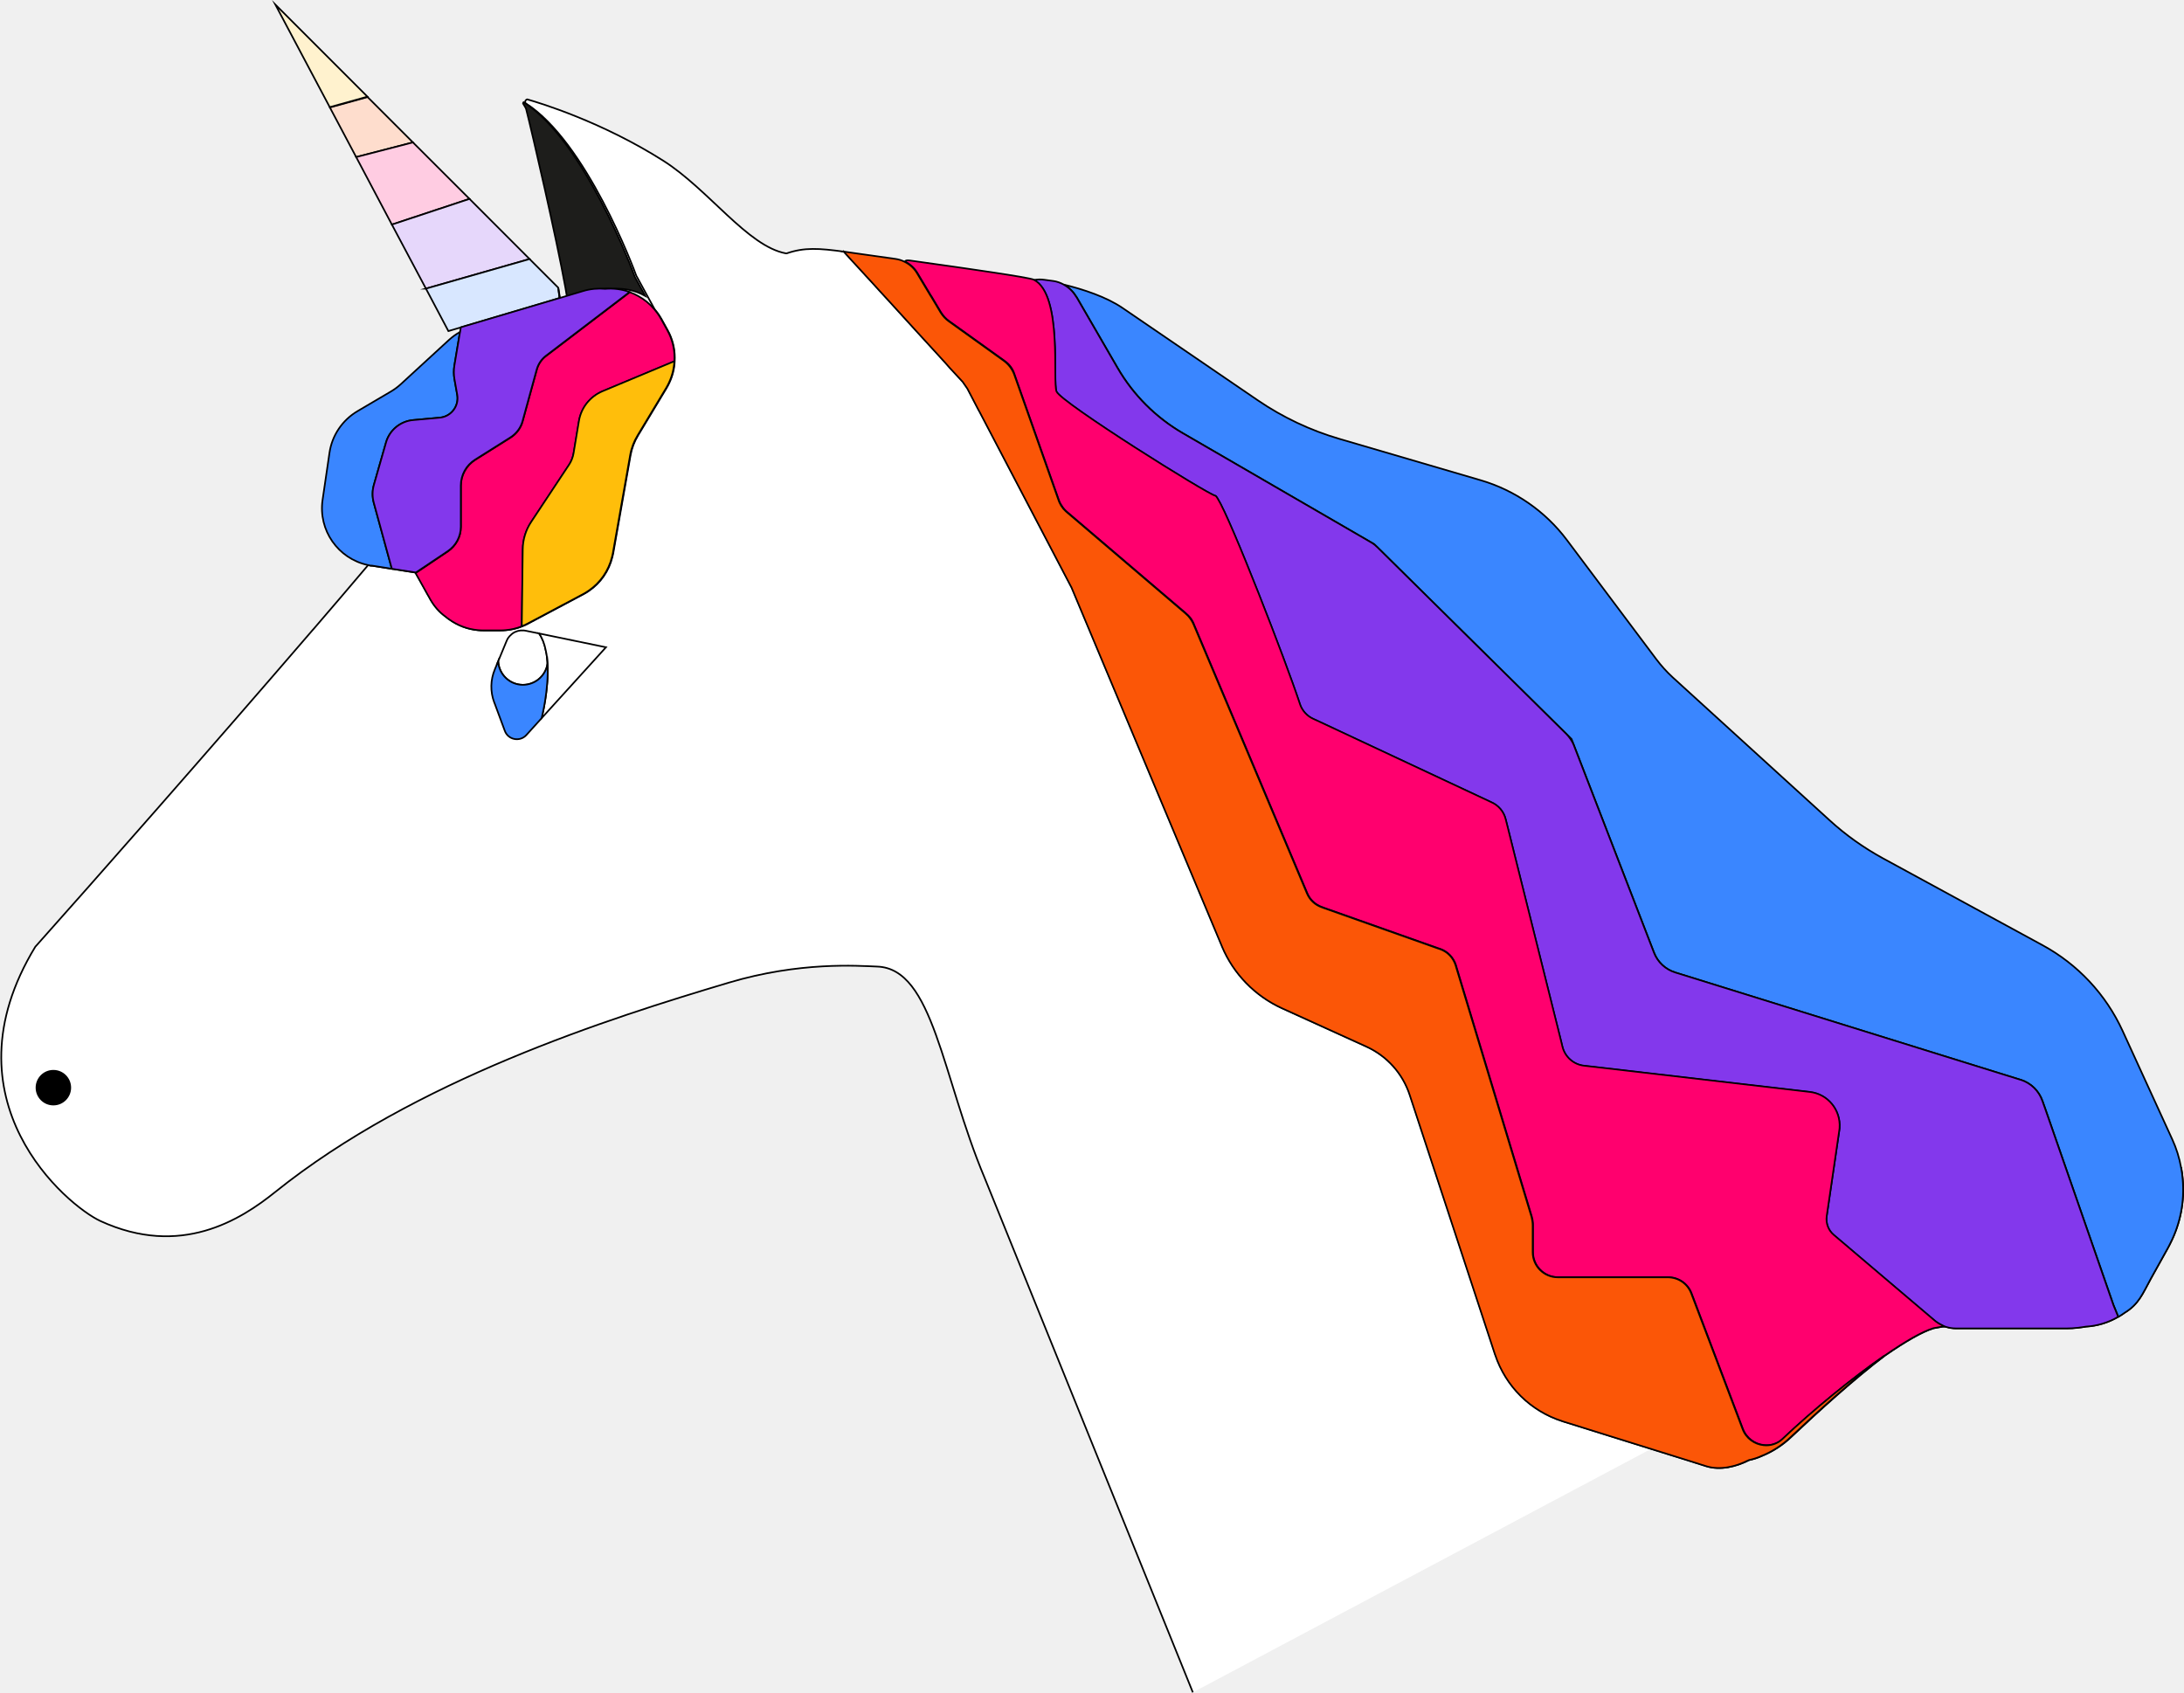
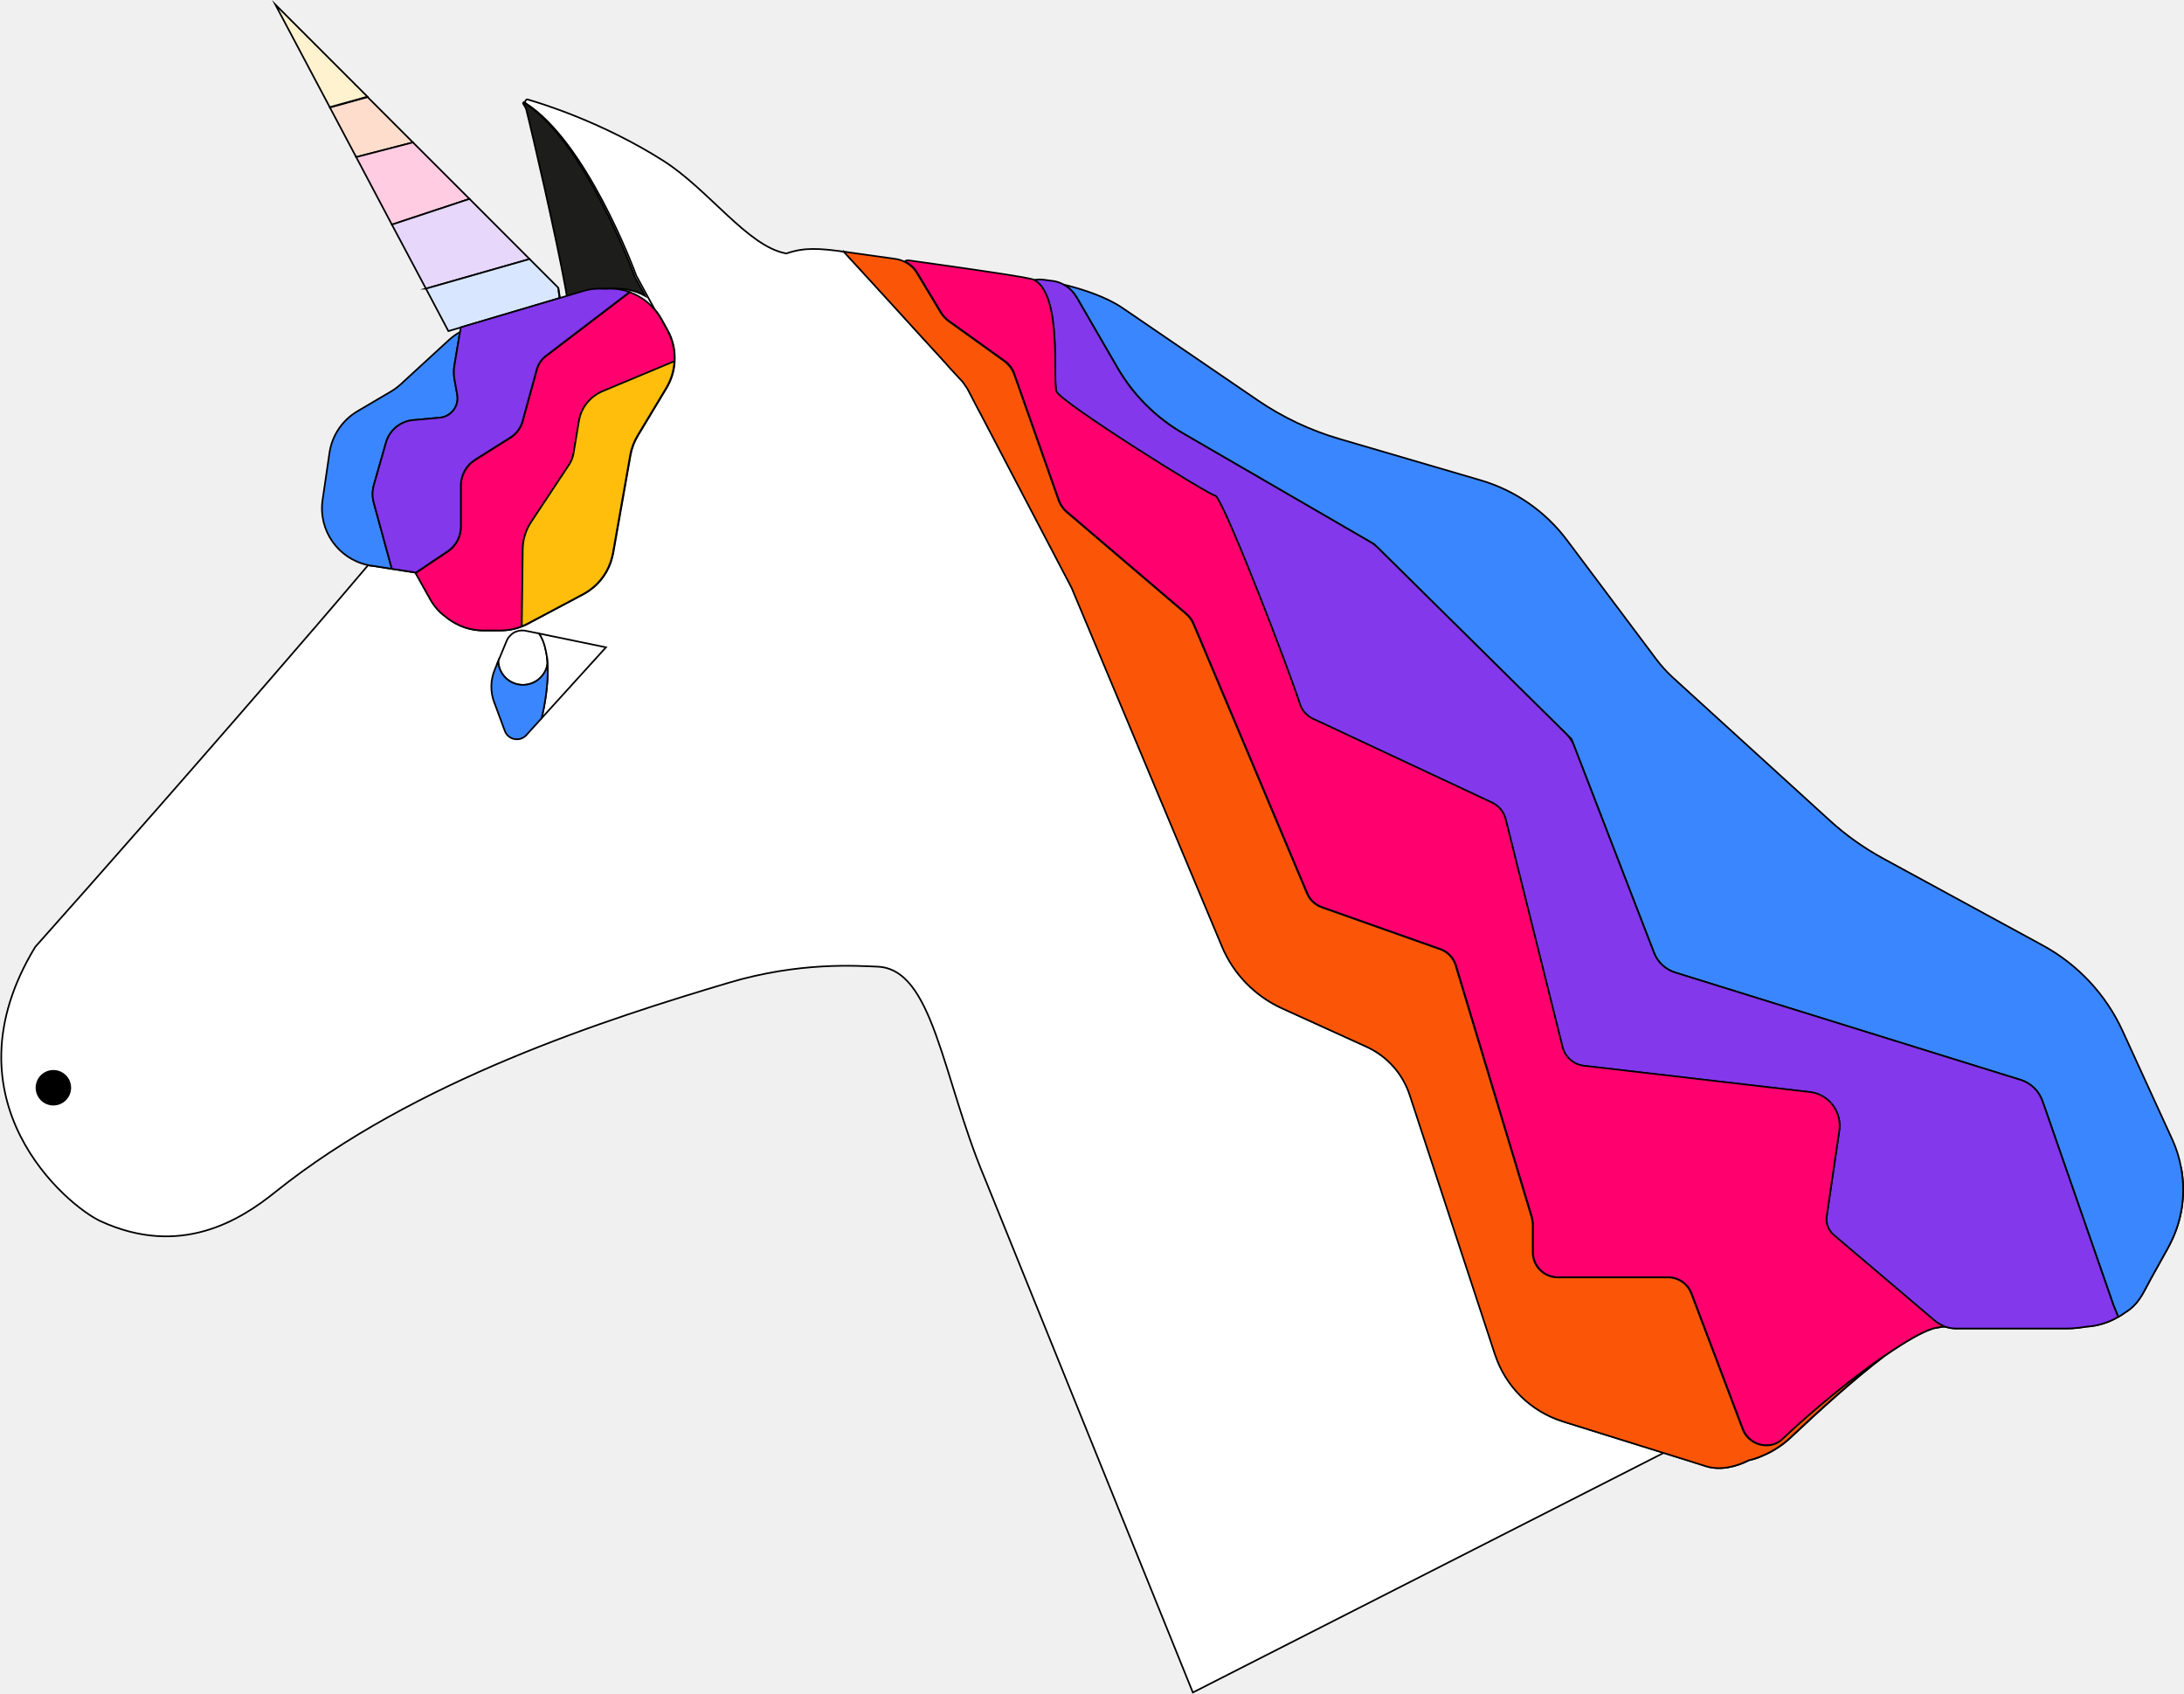
- <svg xmlns="http://www.w3.org/2000/svg" id="Calque_2" viewBox="0 0 328.98 254.97">
+ <svg xmlns="http://www.w3.org/2000/svg" id="Calque_2" viewBox="0 0 328.98 255.1">
  <defs>
    <style>
      .cls-1 {
        fill: #1d1d1b;
      }

      .cls-1, .cls-2, .cls-3, .cls-4, .cls-5, .cls-6, .cls-7, .cls-8, .cls-9, .cls-10, .cls-11, .cls-12 {
        stroke: #000;
        stroke-miterlimit: 10;
        stroke-width: .25px;
      }

      .cls-2 {
        fill: #e6d7fb;
      }

      .cls-3 {
        fill: #8338ec;
      }

      .cls-4 {
        fill: #3a86ff;
      }

      .cls-5 {
        fill: #fb5607;
      }

      .cls-6 {
        fill: #feddcd;
      }

      .cls-7 {
        fill: #ffbe0b;
      }

      .cls-8 {
        fill: #d8e7ff;
      }

      .cls-9 {
        fill: #ff006e;
      }

      .cls-10 {
        fill: #ffcce2;
      }

      .cls-11 {
        fill: #fff;
      }

      .cls-12 {
        fill: #fff2ce;
      }
    </style>
  </defs>
  <g id="pièces">
    <g id="licorne">
      <g>
-         <path class="cls-11" d="M328.55,175.83h0c.11.6.2,1.19.24,1.77.3,3.32-.34,6.69-1.9,9.73-.09.18-.18.37-.28.55l-2.63,4.73c-1.22,2.24-1.82,3.83-3.93,5.11-.28.21-.58.4-.88.58-.03.01-.04.03-.07.03h0c-1.46.87-3.14,1.39-4.88,1.49-.38.06-.8.13-1.19.17-.57.07-1.14.1-1.72.1h-16.64c-.53,0-1.04-.09-1.53-.24h-.58l-1.28.23s-.07.01-.1.03c-1.66.51-4.22,2-7.16,4.03-.03.01-.06.04-.09.06-4.61,3.49-10.04,8.42-14.1,12.25-1.31,1.25-2.83,2.22-4.44,2.87-.58.27-1.25.48-1.87.61-.06.01-.1.04-.14.06-1.82.91-4.16,1.52-6.29.87l-2.75-.87-18.84-5.88s-.07-.03-.11-.04c-4.77-1.53-8.51-5.23-10.1-9.98-.01-.03-.01-.04-.03-.07l-12.85-39.1c-1.06-3.22-3.42-5.85-6.5-7.26l-12.74-5.79c-4.06-1.85-7.3-5.17-9.03-9.29,0-.01-.01-.01-.01-.03l-22.69-54.11h-.01s-13.82-26.42-13.82-26.42c-.06-.1-.1-.2-.17-.3l-1.65-3.17c-.2-.28-.53-.75-.72-1.04l-1.89-2.04c-.26-.28-.5-.57-.75-.85-.3-.33-.61-.65-.92-1.01l-2.07-2.26c-.45-.5-.92-1.01-1.39-1.52l-4.27-4.69-1.16-1.26c-.18-.21-.37-.41-.55-.61l-1.06-1.16c-.17-.2-.34-.37-.51-.55l-.92-1.01c-.89-.97-1.59-1.73-2.02-2.2l-.31-.34-.1-.1c-3.78-.51-5.98-.67-8.66.26-.03,0-.07.01-.1,0-5.78-1.06-11.64-9.64-18.54-14-9.24-5.84-18.42-8.63-20.45-9.21-.07-.01-.46.29-.22.6,9.12,5.76,16.31,24.97,16.68,26.01.03.03.03.04.03.04l2.71,4.96c.34.4.65.82.92,1.29.04.06.09.13.11.18l.94,1.7c.09.17.17.33.26.5.62,1.33.89,2.77.8,4.19-.04,1.12-.33,2.23-.81,3.25-.13.28-.27.54-.43.81l-4.27,7.09c-.57.94-.95,1.95-1.14,3.01l-2.6,14.72c-.04.21-.09.43-.14.62-.51,2.07-1.76,3.88-3.51,5.07-.28.2-.57.37-.87.53l-8.32,4.42c-.28.16-.58.28-.88.4-.77.31-1.59.51-2.43.58-.26.03-.53.04-.8.04h-2.6c-.27,0-.55-.01-.82-.04-1.55-.14-3.01-.7-4.25-1.58-.2-.13-.38-.27-.57-.43-.97-.7-1.76-1.6-2.36-2.68l-.24-.44s-.03-.06-.06-.09l-1.93-3.46-3.52-.55-3.02-.48s-.09,0-.13.01c-.16-.03-.33-.06-.48-.1-2.68,3.18-5.48,6.43-8.29,9.71h-.01c-16.17,18.79-33.18,38.08-41.8,47.74-.01,0-.03.01-.03.03-14.11,23.19,4.83,39.02,9.81,41.32,12.08,5.55,21.11-.18,26.31-4.36,21.06-16.91,50.28-26.16,68.31-31.54,10.76-3.21,19.45-2.54,22.39-2.43,8.45.3,9.74,16.51,16.16,31.79l28.78,71.11,2.6,6.43" />
+         <path class="cls-11" d="M328.55,175.83h0c.11.6.2,1.19.24,1.77.3,3.32-.34,6.69-1.9,9.73-.09.18-.18.37-.28.55l-2.63,4.73c-1.22,2.24-1.82,3.83-3.93,5.11-.28.21-.58.4-.88.58-.03.01-.04.03-.07.03h0c-1.46.87-3.14,1.39-4.88,1.49-.38.06-.8.13-1.19.17-.57.07-1.14.1-1.72.1h-16.64c-.53,0-1.04-.09-1.53-.24h-.58l-1.28.23s-.07.01-.1.03c-1.66.51-4.22,2-7.16,4.03-.03.01-.06.04-.09.06-4.61,3.49-10.04,8.42-14.1,12.25-1.31,1.25-2.83,2.22-4.44,2.87-.58.27-1.25.48-1.87.61-.06.01-.1.04-.14.06-1.82.91-4.16,1.52-6.29.87l-2.75-.87-18.84-5.88s-.07-.03-.11-.04c-4.77-1.53-8.51-5.23-10.1-9.98-.01-.03-.01-.04-.03-.07l-12.85-39.1c-1.06-3.22-3.42-5.85-6.5-7.26l-12.74-5.79c-4.06-1.85-7.3-5.17-9.03-9.29,0-.01-.01-.01-.01-.03l-22.69-54.11h-.01s-13.82-26.42-13.82-26.42c-.06-.1-.1-.2-.17-.3l-1.65-3.17c-.2-.28-.53-.75-.72-1.04l-1.89-2.04c-.26-.28-.5-.57-.75-.85-.3-.33-.61-.65-.92-1.01l-2.07-2.26c-.45-.5-.92-1.01-1.39-1.52l-4.27-4.69-1.16-1.26c-.18-.21-.37-.41-.55-.61l-1.06-1.16c-.17-.2-.34-.37-.51-.55l-.92-1.01c-.89-.97-1.59-1.73-2.02-2.2l-.31-.34-.1-.1c-3.78-.51-5.98-.67-8.66.26-.03,0-.07.01-.1,0-5.78-1.06-11.64-9.64-18.54-14-9.24-5.84-18.42-8.63-20.45-9.21-.07-.01-.46.29-.22.6,9.12,5.76,16.31,24.97,16.68,26.01.03.03.03.04.03.04l2.71,4.96c.34.4.65.82.92,1.29.04.06.09.13.11.18l.94,1.7c.09.17.17.33.26.5.62,1.33.89,2.77.8,4.19-.04,1.12-.33,2.23-.81,3.25-.13.28-.27.54-.43.81l-4.27,7.09c-.57.94-.95,1.95-1.14,3.01l-2.6,14.72c-.04.21-.09.43-.14.62-.51,2.07-1.76,3.88-3.51,5.07-.28.2-.57.37-.87.53l-8.32,4.42c-.28.16-.58.28-.88.4-.77.31-1.59.51-2.43.58-.26.03-.53.04-.8.04h-2.6c-.27,0-.55-.01-.82-.04-1.55-.14-3.01-.7-4.25-1.58-.2-.13-.38-.27-.57-.43-.97-.7-1.76-1.6-2.36-2.68l-.24-.44s-.03-.06-.06-.09l-1.93-3.46-3.52-.55-3.02-.48s-.09,0-.13.01c-.16-.03-.33-.06-.48-.1-2.68,3.18-5.48,6.43-8.29,9.71h-.01c-16.17,18.79-33.18,38.08-41.8,47.74-.01,0-.03.01-.03.03-14.11,23.19,4.83,39.02,9.81,41.32,12.08,5.55,21.11-.18,26.31-4.36,21.06-16.91,50.28-26.16,68.31-31.54,10.76-3.21,19.45-2.54,22.39-2.43,8.45.3,9.74,16.51,16.16,31.79l28.78,71.11,2.6,6.43,71-36.13" />
        <path class="cls-4" d="M160.27,42.87s.03.01.03.03c.75.43,1.38,1.05,1.82,1.79.03.03.04.04.06.07l6.19,10.69c2.36,4.06,5.74,7.44,9.8,9.8l28.27,16.39.57.33.4.4s.04.04.07.06l28.47,28.13.78.77.38.98s.01.03.01.04l12.03,31.14c.55,1.45,1.75,2.56,3.22,3.01l52,16.16s.04.01.06.01c1.52.5,2.71,1.66,3.24,3.18l.41,1.15,10.28,29.58.55,1.35.18.43s.04-.01.07-.03c.3-.18.6-.37.88-.58,2.12-1.28,2.71-2.87,3.93-5.11l2.63-4.73c.1-.18.2-.37.28-.55,1.56-3.04,2.2-6.4,1.9-9.73-.04-.58-.13-1.18-.24-1.76h0c-.26-1.46-.7-2.88-1.33-4.25l-7.48-16.34c-2.51-5.48-6.74-10.01-12.04-12.89l-24.08-13.11c-2.9-1.59-5.61-3.51-8.05-5.75l-23.6-21.5c-.91-.84-1.73-1.75-2.47-2.73l-13.46-17.95c-3.25-4.33-7.82-7.5-13.02-9.02l-21.28-6.23c-4.37-1.28-8.51-3.24-12.25-5.79l-20.39-13.92c-2.46-1.68-5.94-2.81-8.8-3.51Z" />
        <path class="cls-3" d="M155.75,42.18c4.33,2.3,2.77,15.36,3.39,16.83.72,1.69,22.72,15.46,23.93,15.7.03,0,.06.01.09.06.03.03.07.07.11.13h0c.04.07.09.14.13.21,2.02,3.18,10.29,24.58,12.37,30.87.01.04.01.07.03.1.34,1.02,1.09,1.85,2.09,2.27l.38.17,26.35,12.34c1.08.47,1.89,1.41,2.17,2.56l.16.62,8.19,32.81.21.87c.38,1.53,1.68,2.66,3.24,2.84l.89.1,8.19.95,24.93,2.9c2.71.31,4.67,2.71,4.49,5.41v.03l-.04.34-1.9,12.94c-.14,1.06.26,2.13,1.06,2.81l.71.6.13.11,14.31,12.15c.37.31.77.57,1.21.77.17.07.35.14.54.2.5.16,1.01.24,1.53.24h16.64c.58,0,1.15-.03,1.72-.1.4-.04.81-.11,1.19-.17,1.75-.1,3.42-.62,4.88-1.48h0s-.18-.44-.18-.44l-.55-1.35-10.28-29.58-.41-1.15c-.53-1.52-1.72-2.68-3.24-3.18-.01,0-.04-.01-.06-.01l-52-16.16c-1.48-.45-2.67-1.56-3.22-3.01l-12.03-31.14s-.01-.03-.01-.04c-.27-.67-.67-1.25-1.16-1.75l-28.47-28.13s-.04-.04-.07-.06c-.28-.28-.61-.53-.97-.72l-28.27-16.39c-4.06-2.36-7.44-5.74-9.8-9.8l-6.19-10.69s-.03-.04-.06-.07c-.44-.74-1.06-1.36-1.82-1.79,0-.01-.01-.01-.03-.03-.5-.27-1.04-.47-1.62-.55h-.03l-1.25-.17c-.57-.09-1.11-.07-1.62.03Z" />
        <path class="cls-9" d="M136.32,39.39h0c.75.38,1.41.97,1.85,1.7l2.03,3.39.11.16,1.43,2.4c.33.53.74.98,1.24,1.33l8.25,5.92.18.13c.62.45,1.11,1.09,1.36,1.82l.07.21,6.63,18.8c.07.21.16.41.26.61.11.18.23.37.35.55.09.11.18.23.28.34.13.14.27.28.43.41l17.83,15.21.03.03c.13.11.26.24.37.35.33.31.58.71.77,1.14l.06.16,7.26,17.21,9.81,23.29c.41.98,1.22,1.73,2.23,2.09l.13.04c.06.03.11.06.17.07l17.17,6.08.34.11c1.14.4,2,1.32,2.36,2.47l.1.35,11.33,37.54s.01.04.01.06,0,.03.01.04c.06.18.1.38.11.58.03.17.04.34.04.51v4.12c0,2.09,1.69,3.78,3.78,3.78h16.57c1.58,0,2.98.97,3.54,2.44l.17.45.04.1,7.51,19.84c.54,1.43,1.83,2.33,3.19,2.46.99.11,2.03-.18,2.84-.95.01-.01.03-.03.04-.04,4.54-4.3,10.44-9.13,15.31-12.5.03-.01.06-.04.09-.06,2.94-2.03,5.5-3.52,7.16-4.03.03-.01.06-.01.1-.03l1.28-.23.24-.04-.2-.16c-.44-.2-.84-.45-1.21-.77l-14.31-12.15-.13-.11-.71-.6c-.81-.68-1.21-1.75-1.06-2.81l1.9-12.94.04-.34v-.03c.18-2.7-1.77-5.1-4.49-5.41l-24.93-2.9-8.19-.95-.89-.1c-1.56-.18-2.85-1.31-3.24-2.84l-.21-.87-8.19-32.81-.16-.62c-.28-1.15-1.09-2.09-2.17-2.56l-26.35-12.34-.38-.17c-.99-.43-1.75-1.25-2.09-2.27-.01-.03-.01-.06-.03-.1-2.07-6.29-10.35-27.69-12.37-30.87-.04-.07-.09-.14-.13-.2h0c-.04-.07-.09-.11-.11-.14-.03-.04-.06-.06-.09-.06-1.21-.24-23.2-14.01-23.93-15.7-.62-1.46.94-14.53-3.39-16.83,0-.01-.01-.01-.01-.01-.7-.37-11.46-1.87-12.24-1.99l-6.45-.91c-.43-.06-.65-.01-.74.13Z" />
        <path class="cls-5" d="M127.04,37.85l.04.06.1.1.31.34c.43.47,1.12,1.24,2.02,2.2l.92,1.01c.17.18.34.35.51.55l1.06,1.16c.18.2.37.4.55.61l1.16,1.26,4.27,4.69c.47.51.94,1.02,1.39,1.52l2.07,2.26c.31.35.62.68.92,1.01.26.28.5.57.75.85l1.89,2.04c.2.28.53.75.72,1.04l1.65,3.17c.07.1.11.2.17.3l13.82,26.41h.01s22.69,54.13,22.69,54.13c0,.01.01.01.01.03,1.73,4.12,4.97,7.44,9.03,9.29l12.74,5.79c3.08,1.41,5.44,4.03,6.5,7.26l12.85,39.1s.01.04.03.07c1.59,4.76,5.32,8.45,10.1,9.98.04.01.07.03.11.04l18.84,5.88,2.75.87c2.13.65,4.47.04,6.29-.87.04-.01.09-.04.14-.06.62-.13,1.29-.34,1.87-.61,1.62-.65,3.14-1.62,4.44-2.87,4.06-3.83,9.49-8.76,14.1-12.25-4.87,3.37-10.76,8.19-15.31,12.5-.01.01-.03.03-.04.04-.81.77-1.85,1.06-2.84.95-1.36-.13-2.66-1.02-3.19-2.46l-7.51-19.84-.04-.1-.17-.45c-.55-1.48-1.96-2.44-3.54-2.44h-16.57c-2.09,0-3.78-1.69-3.78-3.78v-4c0-.21-.01-.43-.04-.62-.03-.2-.07-.4-.11-.58-.01-.01-.01-.03-.01-.04s-.01-.04-.01-.06l-11.33-37.54-.1-.35c-.35-1.15-1.22-2.07-2.36-2.47l-.34-.11-17.17-6.08c-.06-.01-.11-.04-.17-.07l-.13-.04c-1.01-.35-1.82-1.11-2.23-2.09l-9.81-23.29-7.26-17.21c-.2-.47-.48-.91-.82-1.29-.11-.11-.24-.24-.37-.35l-.03-.03-17.83-15.21c-.16-.13-.3-.27-.43-.41-.11-.1-.21-.21-.28-.34-.14-.17-.26-.35-.35-.55-.09-.14-.14-.3-.2-.44l-.06-.17-6.63-18.8c-.3-.87-.87-1.62-1.62-2.16l-8.25-5.92c-.5-.35-.91-.81-1.24-1.33l-1.43-2.4-.11-.16-2.03-3.39c-.44-.74-1.09-1.32-1.85-1.69h0c-.43-.23-.89-.37-1.38-.44l-6.25-.88-.98-.14-.67-.1Z" />
        <path class="cls-11" d="M75.05,99.61c.1,1.97,1.72,3.55,3.72,3.55,1.87,0,3.44-1.38,3.71-3.18v-.03c-.04-.67-.11-1.32-.26-1.93,0-.01,0-.03-.01-.04-.18-.97-.51-1.85-1.01-2.56l-2.02-.41c-.09-.01-.17-.03-.26-.04-.17-.01-.33-.01-.5,0-.58.06-1.14.31-1.53.74-.07.04-.11.1-.16.16-.09.09-.16.2-.23.3-.06.11-.13.23-.17.34l-.07.16-1.22,2.95Z" />
        <path class="cls-11" d="M81.61,108.07s-.01.06-.01.09l9.68-10.66-.3-.06-9.78-2.02c.5.71.82,1.59,1.01,2.56.01.01.01.03.01.04.14.61.21,1.26.26,1.93v.03c.2,3.55-.7,7.38-.87,8.09Z" />
        <polygon class="cls-6" points="49.69 16.19 53.65 23.66 62.2 21.45 55.37 14.62 49.69 16.19" />
        <polygon class="cls-10" points="53.65 23.66 59.03 33.83 70.72 29.96 62.2 21.45 53.65 23.66" />
        <polygon class="cls-2" points="59.03 33.83 64.16 43.48 79.77 39.02 70.72 29.96 59.03 33.83" />
        <path class="cls-8" d="M64.16,43.48l3.38,6.39,1.87-.55s.04-.01.07-.03l14.81-4.39-.2-1.56-4.32-4.32-15.62,4.46Z" />
        <path class="cls-1" d="M78.79,15.56c.03.14.39.62.46.86.98,3.85,4.51,19.16,5.92,26.92.1.57.18,1.08.26,1.55l3.49-1.04c1.11-.33,2.23-.43,3.32-.33,1.26-.11,2.51.06,3.68.47.44.16.87.35,1.28.58l-.6-1.09-.91-1.65s0-.01-.03-.04c-.37-1.04-7.68-20.64-16.79-26.4-.06.06-.09.11-.09.17Z" />
        <path class="cls-9" d="M62.55,86.24l1.93,3.46s.04.06.06.09l.24.44c.6,1.08,1.39,1.99,2.36,2.68.18.16.37.3.57.43,1.24.88,2.7,1.43,4.25,1.58.27.03.55.04.82.04h2.6c.27,0,.54-.01.8-.04.84-.07,1.66-.27,2.43-.58v-.38l.14-11.15c.01-1.49.45-2.95,1.29-4.2l5.67-8.56c.35-.54.6-1.15.7-1.77l.8-4.81c.33-2.02,1.68-3.72,3.56-4.52l10.44-4.36.37-.16c.1-1.42-.17-2.85-.8-4.19-.09-.17-.17-.33-.26-.5l-.94-1.7c-.03-.06-.07-.13-.11-.18-.27-.47-.58-.89-.92-1.29-.68-.81-1.51-1.48-2.41-1.97-.41-.23-.84-.43-1.28-.58l-.57.44-12.06,9.19c-.67.51-1.14,1.22-1.36,2.02l-2.14,7.8c-.28,1.04-.95,1.92-1.86,2.48l-5.28,3.32c-1.35.85-2.16,2.33-2.16,3.9v6.21c0,1.48-.74,2.85-1.96,3.68l-4.79,3.22h-.11Z" />
        <path class="cls-7" d="M78.6,93.95v.38c.3-.11.6-.24.88-.4l8.32-4.42c.3-.16.58-.33.87-.53,1.75-1.19,3-3,3.51-5.07.06-.2.1-.41.14-.62l2.6-14.72c.18-1.06.57-2.07,1.14-3.01l4.27-7.09c.16-.27.3-.53.43-.81.48-1.02.77-2.13.81-3.25l-.37.16-10.44,4.36c-1.89.8-3.24,2.5-3.56,4.52l-.8,4.81c-.1.62-.34,1.24-.7,1.77l-5.67,8.56c-.84,1.25-1.28,2.71-1.29,4.2l-.14,11.15Z" />
        <path class="cls-4" d="M55.39,85.11c.16.04.33.07.48.1.04-.01.09-.03.13-.01l3.02.48-.06-.2-2.67-9.77c-.24-.88-.23-1.82.03-2.7l1.82-6.36c.53-1.85,2.14-3.18,4.05-3.37l4.08-.37c1.69-.17,2.88-1.73,2.6-3.41l-.43-2.43c-.11-.65-.11-1.32-.01-1.97l.85-5.08c-.61.33-1.16.74-1.69,1.22l-7.24,6.65c-.45.41-.95.78-1.48,1.09l-5.01,2.95c-2.29,1.35-3.85,3.66-4.23,6.28l-1.04,7.09c-.67,4.57,2.34,8.86,6.8,9.81Z" />
        <circle cx="8.04" cy="163.84" r="2.67" />
        <path class="cls-4" d="M74.45,105.8l1.59,4.29c.5,1.36,2.27,1.7,3.24.64l2.3-2.54s1.12-4.27.89-8.21c-.27,1.8-1.83,3.18-3.71,3.18-2,0-3.62-1.58-3.72-3.55l-.5,1.22c-.67,1.58-.7,3.35-.1,4.97Z" />
        <path class="cls-3" d="M56.3,75.71l2.67,9.77.06.2,3.52.55h.11s4.79-3.21,4.79-3.21c1.22-.82,1.96-2.2,1.96-3.68v-6.21c0-1.58.81-3.05,2.16-3.9l5.28-3.32c.91-.57,1.58-1.45,1.86-2.48l2.14-7.8c.23-.8.7-1.51,1.36-2.02l12.06-9.19.57-.44c-1.16-.41-2.41-.58-3.68-.47-1.09-.1-2.22,0-3.32.33l-3.49,1.04c-.07-.47-.16-.98-.26-1.55l.2,1.56-14.81,4.39s-.04.01-.07.03l-.11.71h-.01l-.85,5.08c-.1.65-.1,1.32.01,1.97l.43,2.43c.28,1.68-.91,3.24-2.6,3.41l-4.08.37c-1.9.18-3.52,1.52-4.05,3.37l-1.82,6.36c-.26.88-.27,1.82-.03,2.7Z" />
        <polygon class="cls-12" points="41.47 .68 49.67 16.14 55.35 14.56 41.47 .68" />
      </g>
    </g>
  </g>
</svg>
